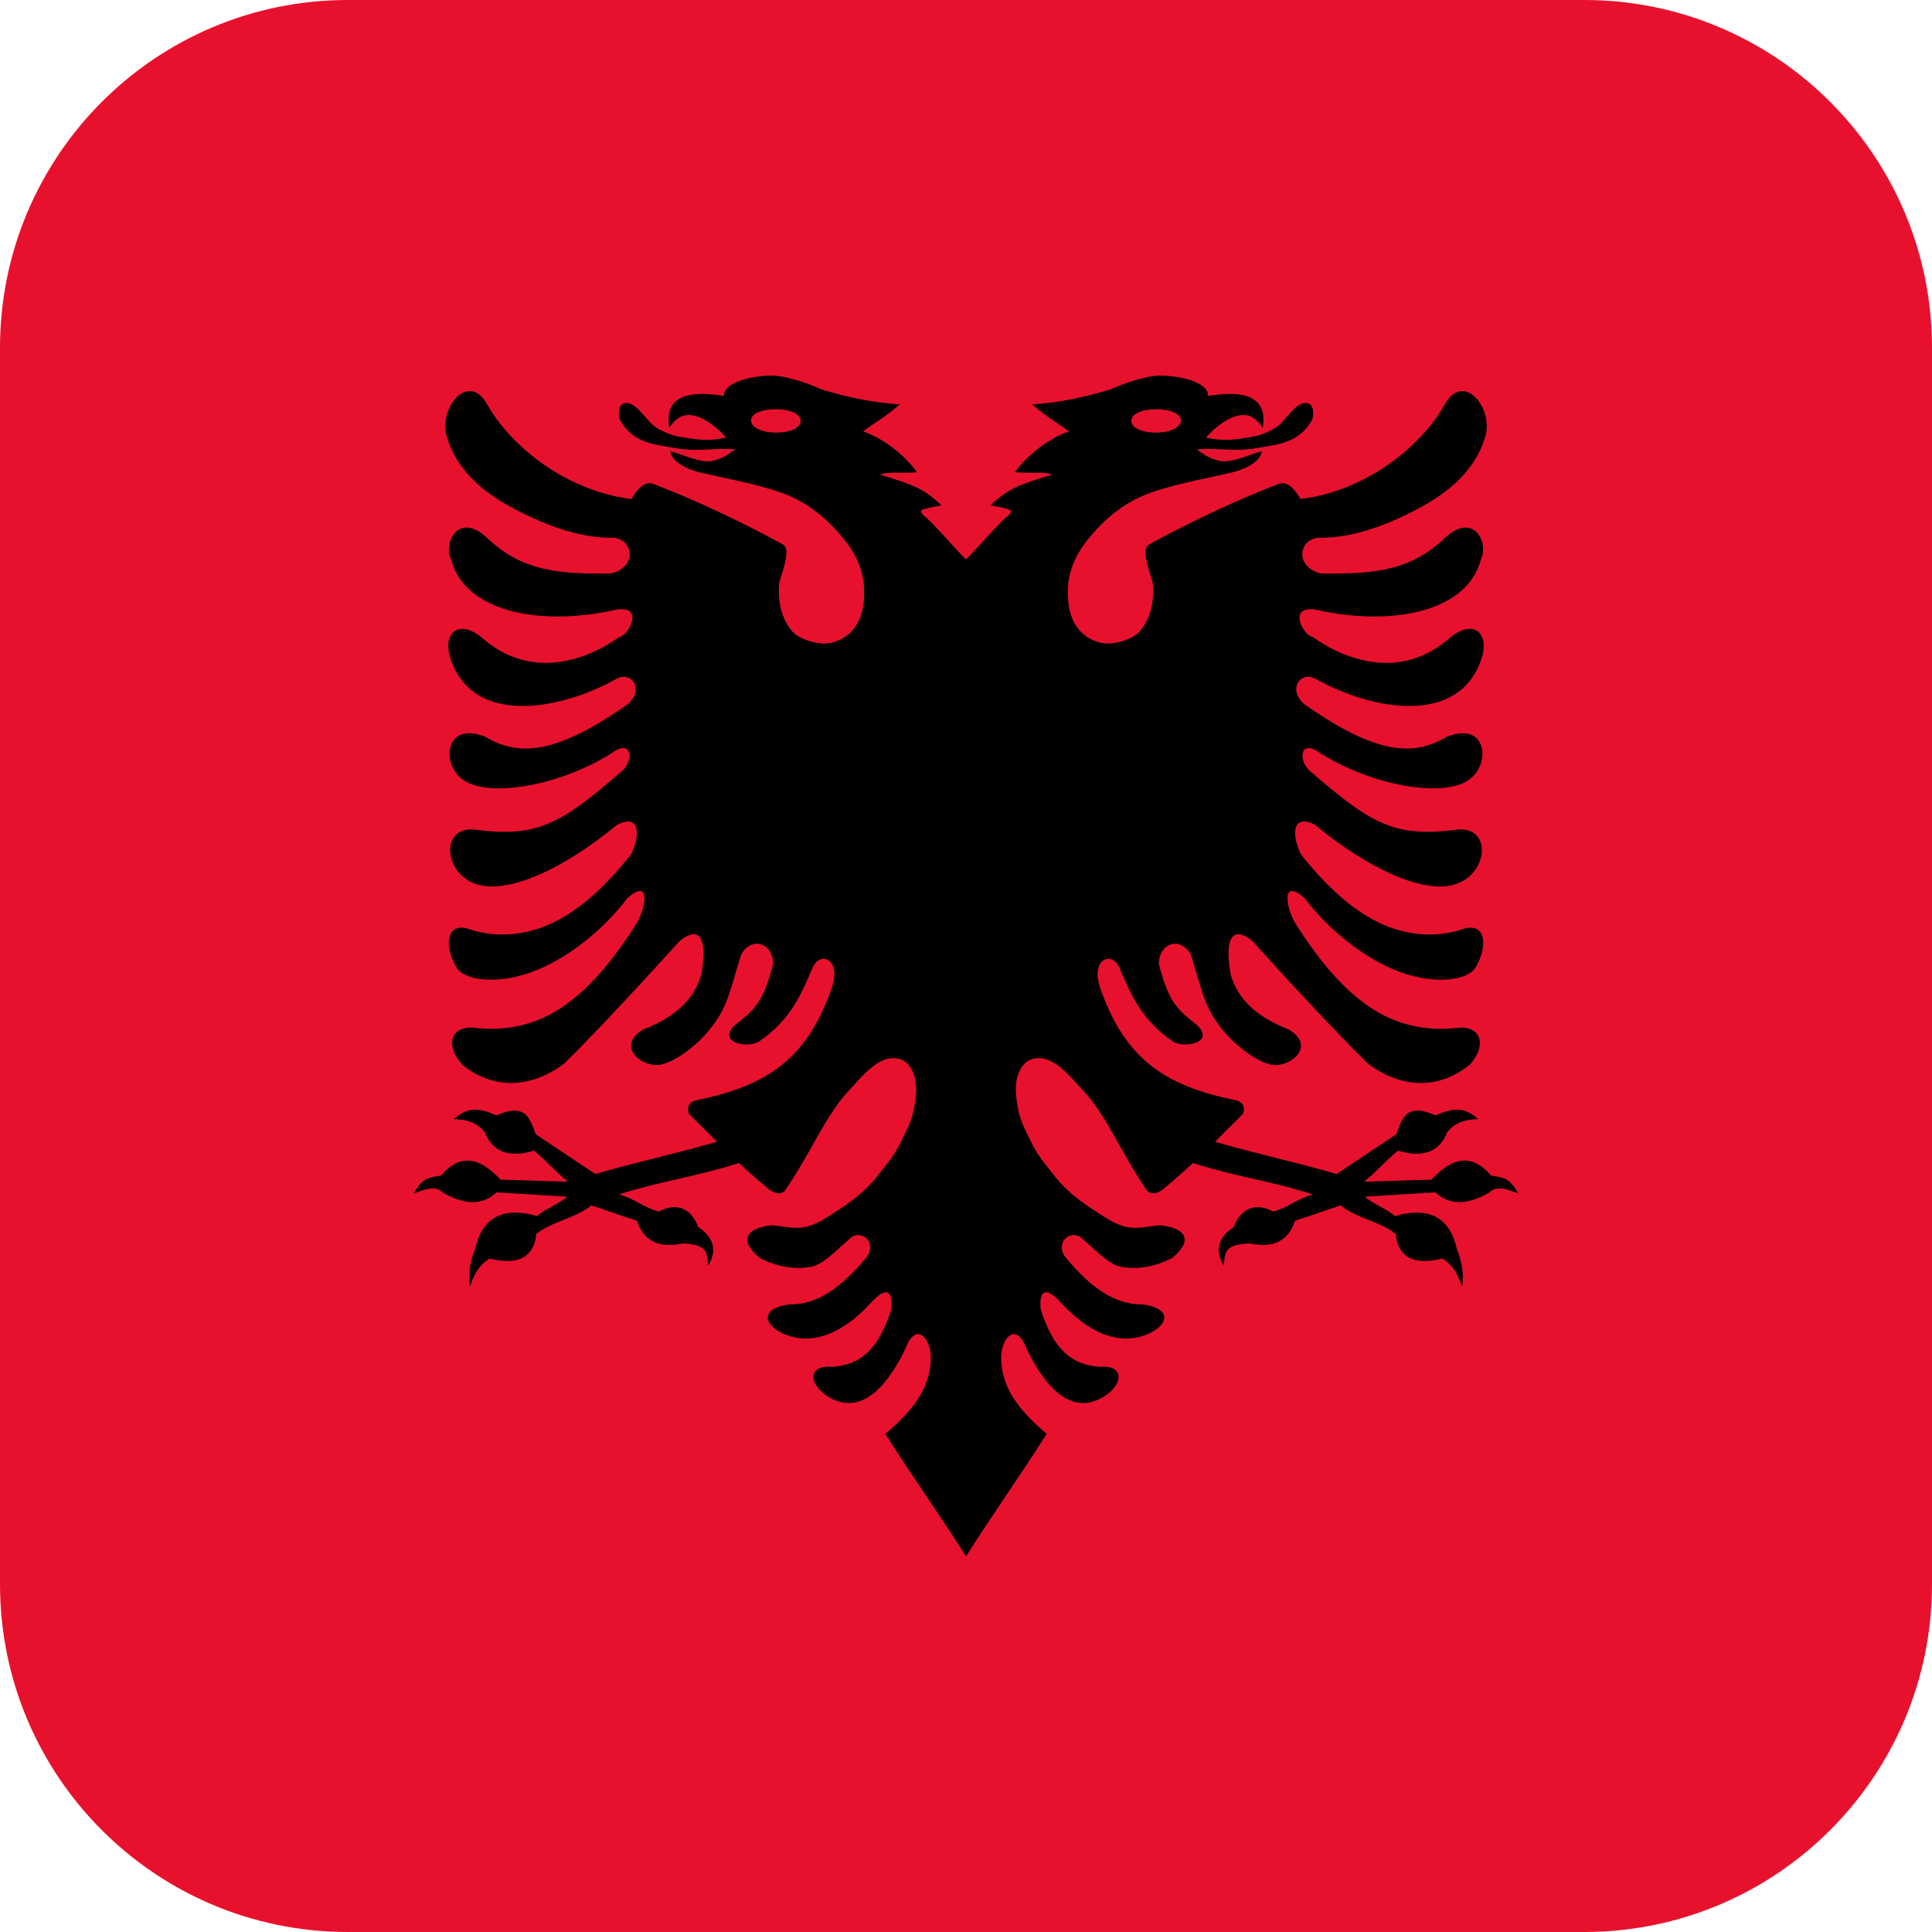
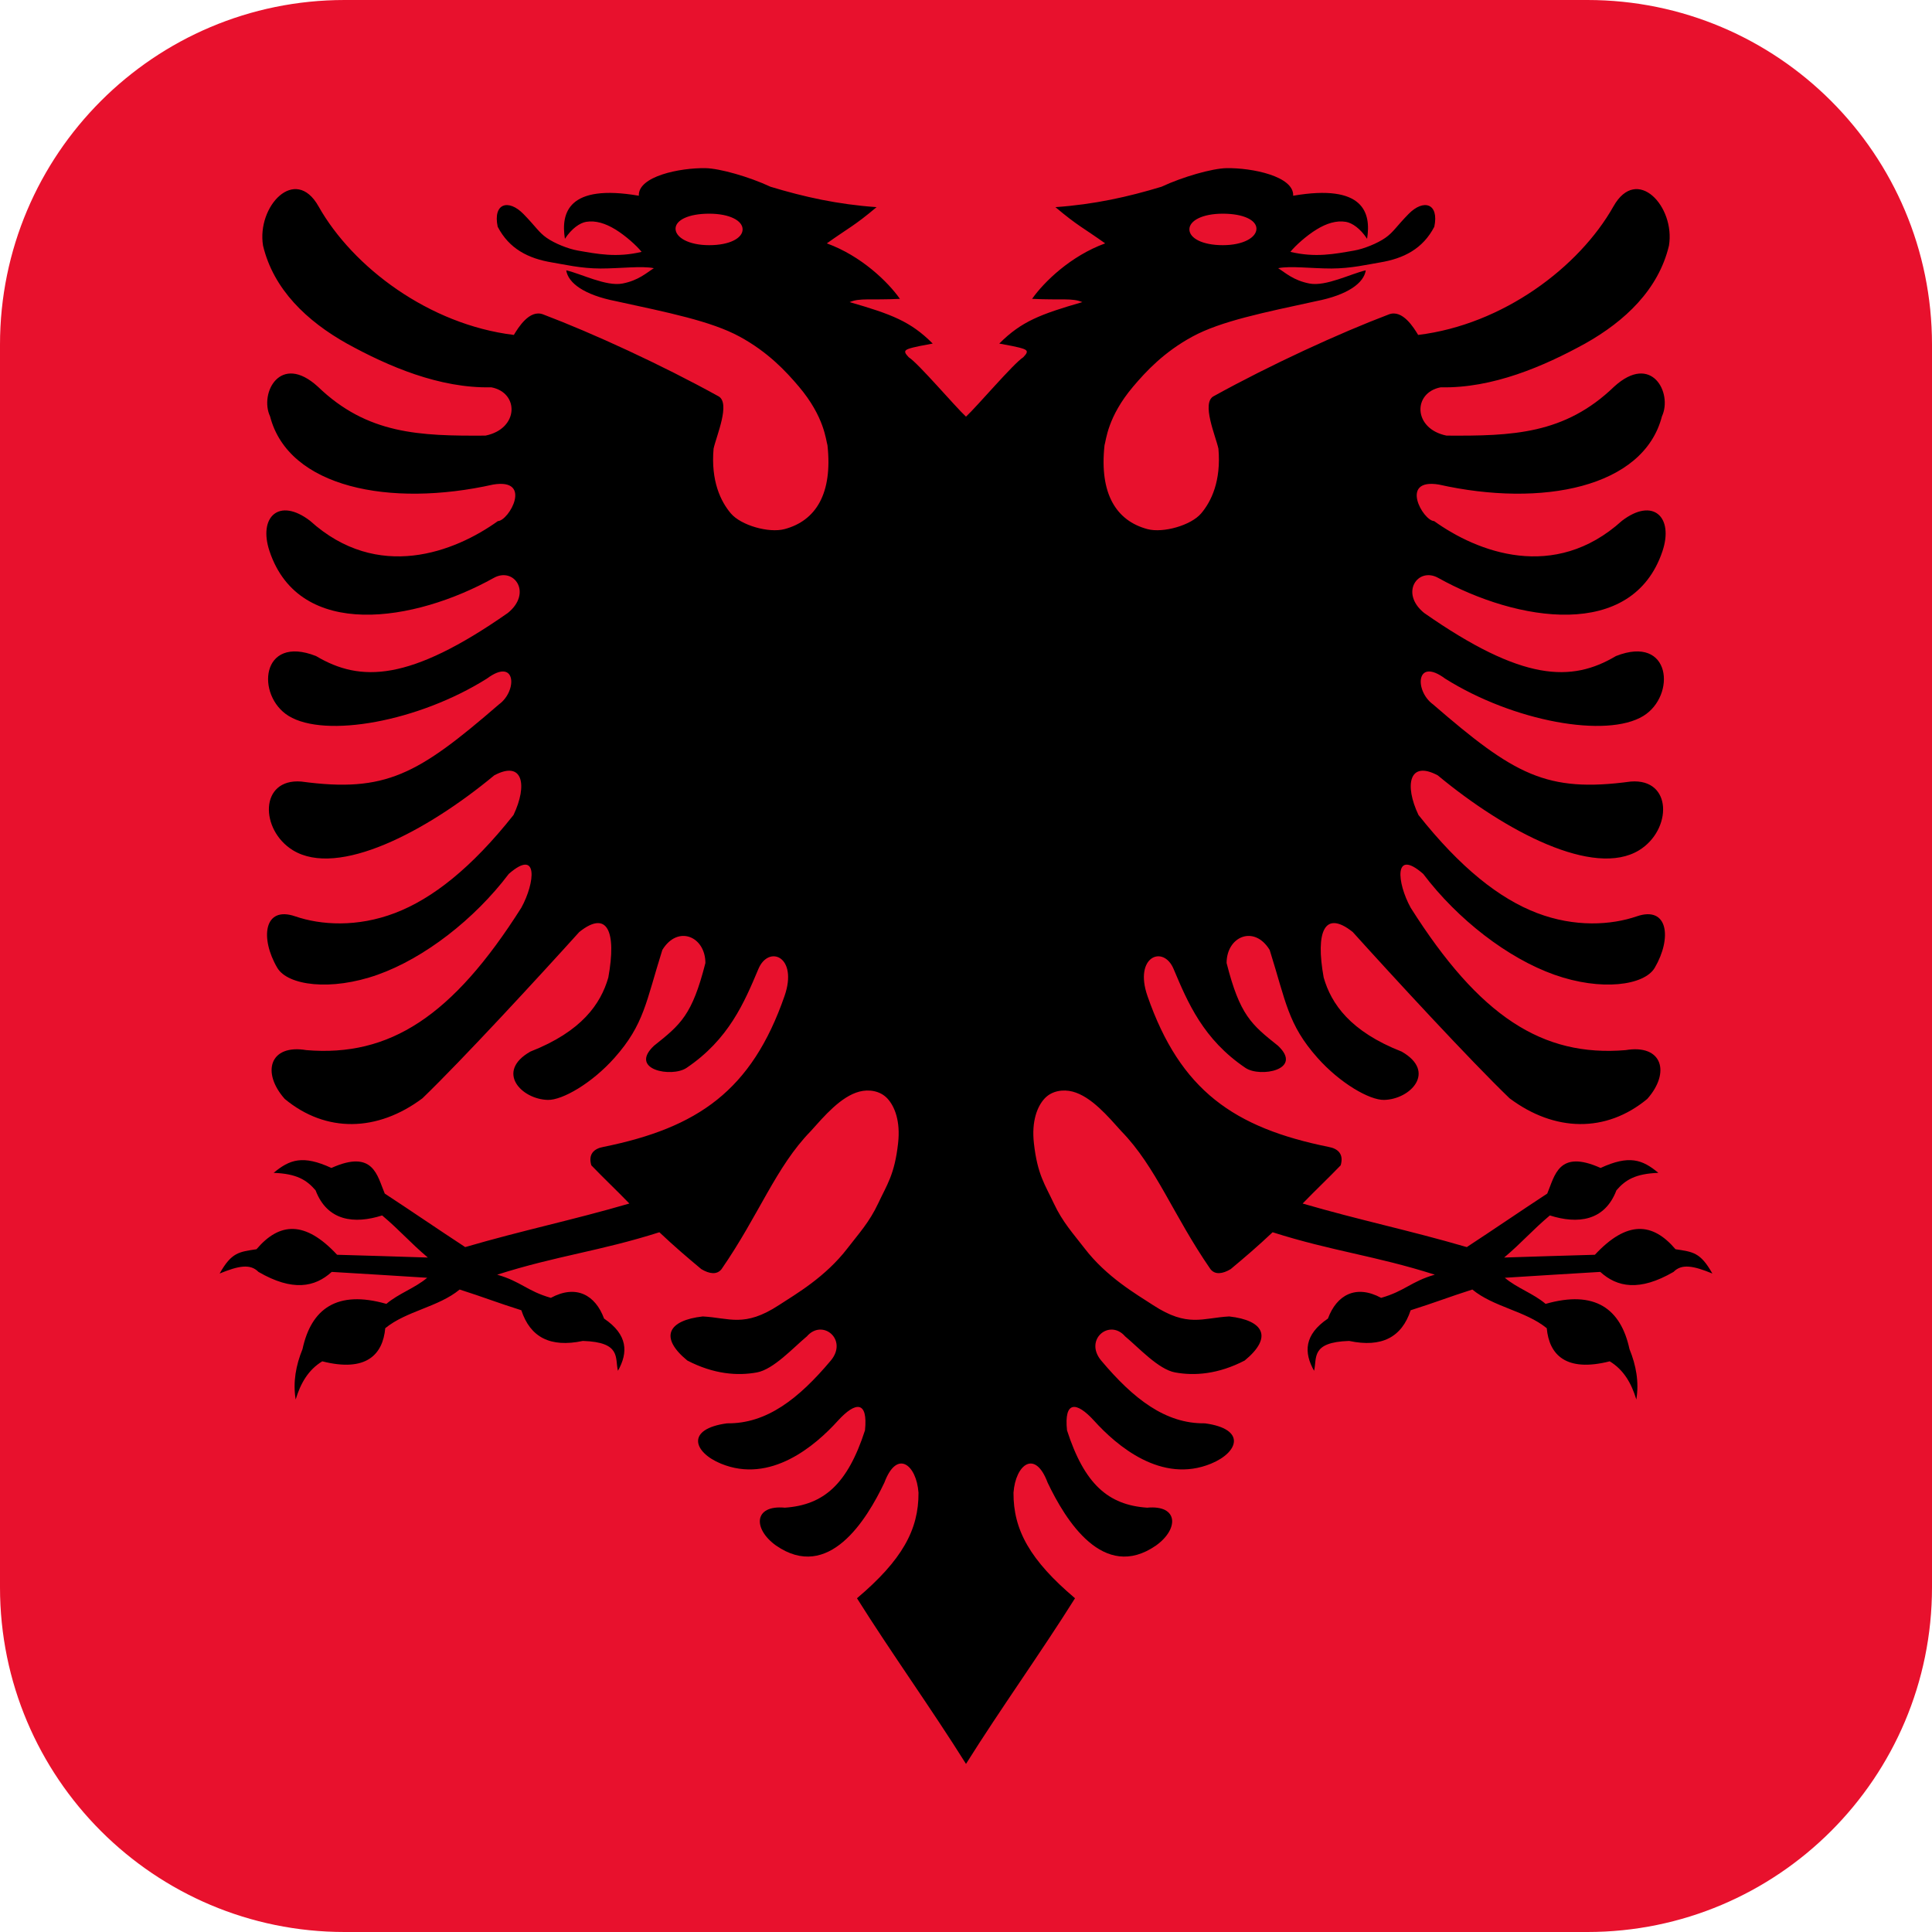
- <svg xmlns="http://www.w3.org/2000/svg" viewBox="100 0 500 500" role="img" aria-label="Albania Guidebook — флаг Албании">
-   <rect x="100" width="500" height="500" rx="90" fill="#e8112d" />
+ <svg xmlns="http://www.w3.org/2000/svg" viewBox="165 65 370 370" role="img" aria-label="Albania Guidebook — флаг Албании">
+   <rect x="165" y="65" width="370" height="370" rx="66" fill="#e8112d" />
  <path id="half" d="m300.094,97.204c-4.862-0.082-12.931,1.55-12.75,5.281-13.542-2.321-14.952,3.273-14.156,8.25,1.288-1.975,2.857-3.048,4.063-3.25,1.806-0.3,3.695,0.283,5.625,1.469,1.93,1.185,4.056,3.098,5,4.281-4.779,1.143-8.472,0.405-12.219-0.25-1.847-0.323-4.432-1.362-5.969-2.437-1.537-1.075-2.021-2.088-4.438-4.562-2.85-2.918-5.883-2.096-4.937,2.437,2.186,4.211,5.837,6.089,10.438,6.844,2.214,0.364,5.512,1.153,9.25,1.156,3.738,0.004,7.935-0.54,10.219-0.062-1.372,0.861-2.924,2.346-6,2.938-3.128,0.601-7.883-1.86-10.781-2.531,0.368,2.439,3.444,4.718,9.5,5.906,9.952,2.167,18.221,3.814,23.688,6.781,5.467,2.967,8.913,6.683,11.375,9.594,4.899,5.793,5.156,10.24,5.469,11.219,1.008,9.256-2.22,14.462-8.219,16.062-3,0.8-8.328-0.707-10.281-3-1.953-2.293-3.854-6.234-3.313-12.406,0.526-2.421,3.295-8.728,0.938-10.031-10.862-6.003-24.051-12.074-33.594-15.687-2.608-0.987-4.757,2.557-5.594,3.938-16.211-1.974-30.827-12.944-37.406-24.625-4.481-7.956-11.867,0.016-10.625,7.531,2.004,8.388,8.395,14.452,16.062,18.75,7.87,4.333,17.706,8.597,27.656,8.375,5.361,1.014,5.308,7.949-1.125,9.25-12.581,0.08-22.617-0.234-32.094-9.375-7.188-6.563-11.234,1.257-9.156,5.687,3.521,13.658,23.006,17.483,42.719,13.062,7.633-1.264,3.063,6.915,0.906,7-8.237,5.906-22.983,11.684-35.969-0.062-5.942-4.55-9.96-0.725-7.75,5.844,5.762,17.127,27.804,13.53,42.938,5.094,3.895-2.171,7.43,2.88,2.687,6.719-18.82,13.15-28.23,13.3-36.719,8.25-10.627-4.191-11.562,7.596-5.25,11.469,7.016,4.304,24.87,1.077,37.969-7.156,5.615-4.175,5.869,2.353,2.312,4.937-15.544,13.433-21.671,16.971-37.875,14.781-8.035-0.626-7.914,9.28-1.594,13.156,8.63,5.292,25.483-3.492,38.562-14.344,5.505-2.942,6.409,1.883,3.687,7.594-7.992,10.083-15.493,16.028-22.719,18.781-7.226,2.753-14.175,2.315-19.094,0.625-6-2.061-6.753,4.174-3.437,9.844,1.998,3.417,10.28,4.513,19.219,1.344,8.939-3.169,18.536-10.603,25.125-19.312,5.733-5.019,5.02,1.724,2.406,6.469-13.194,20.859-25.262,28.596-41.156,27.281-7.048-1.197-8.648,4.284-4.156,9.344,7.887,6.541,17.749,6.336,26.375-0.125,7.668-7.393,22.338-23.313,30.031-31.844,5.421-4.322,7.153-0.061,5.563,8.719-1.447,5.028-5.068,10.323-14.938,14.188-6.742,3.848-1.679,9.151,3.375,9.25,2.781,0.054,8.429-3.197,12.75-8.062,5.684-6.401,6.022-10.698,9.156-20.656,2.961-4.854,8.249-2.589,8.25,2.5-2.536,9.975-4.716,11.764-9.844,15.844-4.905,4.605,3.415,6.14,6.219,4.25,8.11-5.467,11.071-12.538,13.781-18.969,1.956-4.642,7.63-2.391,5,5.188-6.286,18.113-16.615,25.245-34.688,28.906-1.832,0.326-2.949,1.407-2.312,3.531,2.426,2.518,4.856,4.803,7.281,7.312-11.175,3.254-20.254,5.082-31.438,8.344-5.487-3.597-9.919-6.649-15.406-10.25-1.447-3.382-2.121-8.545-10.219-4.906-5.487-2.534-8.018-1.605-11.062,0.938,4.395,0.164,6.308,1.341,8.031,3.344,2.25,5.926,7.439,6.499,12.75,4.812,3.455,2.911,5.295,5.144,8.75,8.062-6.449-0.221-10.942-0.335-17.375-0.531-6.141-6.593-11.042-6.232-15.438-1.062-3.35,0.515-4.77,0.587-7.062,4.656,3.605-1.48,5.873-1.923,7.438-0.312,6.529,3.785,10.794,2.94,14.031,0,6.299,0.385,11.975,0.711,18.281,1.125-2.317,1.969-5.496,3.014-7.813,5-9.46-2.706-14.398,0.937-16.062,8.656-1.268,3.116-1.861,6.323-1.312,9.656,0.916-3.048,2.388-5.669,5.094-7.312,8.432,2.142,11.603-1.3,12.062-6.344,4.064-3.316,10.194-4.048,14.25-7.406,4.743,1.518,7.036,2.459,11.812,3.969,1.698,5.161,5.541,7.204,11.781,5.875,7.428,0.233,6.117,3.281,6.719,5.719,1.974-3.501,1.919-6.906-2.656-10-1.665-4.522-5.353-6.579-10.188-3.969-4.551-1.292-5.747-3.149-10.281-4.438,11.468-3.655,19.603-4.478,31.062-8.125,2.868,2.706,5.142,4.648,8.031,7.062,1.523,0.909,2.981,1.138,3.875,0,7.181-10.393,10.388-19.553,17.062-26.406,2.55-2.836,5.772-6.661,9.344-7.594,1.786-0.466,3.976-0.182,5.375,1.344,1.399,1.525,2.497,4.337,2.031,8.531-0.669,6.021-2.123,7.922-3.812,11.531-1.689,3.61-3.753,5.83-5.875,8.594-4.243,5.528-9.842,8.745-13.156,10.906-6.628,4.322-9.431,2.43-14.562,2.156-6.633,0.744-8.398,3.975-2.969,8.438,5.075,2.641,9.637,2.966,13.344,2.281,3.183-0.589,6.908-4.697,9.562-6.906,2.988-3.451,7.941,0.642,4.562,4.656-6.139,7.295-12.274,12.104-19.844,12-7.955,1.071-6.467,5.54-1.187,7.719,9.501,3.921,18.08-3.424,22.438-8.25,3.362-3.678,5.75-3.822,5.156,1.875-3.338,10.314-7.899,14.298-15.344,14.812-6.039-0.561-6.104,4.101-1.688,7.25,10.06,6.963,17.346-4.895,20.75-12.062,2.426-6.466,6.146-3.391,6.531,1.938,0.05,7.119-3.167,12.932-11.781,20.219,6.591,10.502,14.275,21.183,20.875,31.719l20.005-222.806-20-35.202c-2.083-1.923-9.128-10.223-10.969-11.375-0.671-0.717-1.08-1.224-0.094-1.594,0.954-0.357,3.186-0.758,4.687-1.031-4.242-4.249-7.877-5.612-15.906-7.937,1.957-0.833,3.86-0.348,9.625-0.625-2.289-3.249-7.4-8.225-14-10.625,4.359-3.099,5.208-3.306,9.531-6.937-7.487-0.531-13.88-1.957-20.312-3.906-4.067-1.902-9.715-3.516-12.469-3.563zm0.719,8.719c3.956,0,6.406,1.356,6.406,3,0,1.672-2.45,3.031-6.406,3.031-3.94,0-6.438-1.483-6.438-3.156,0.001-1.644,2.498-2.875,6.438-2.875z" fill="#000" />
  <path d="m300.094,97.204c-4.862-0.082-12.931,1.55-12.75,5.281-13.542-2.321-14.952,3.273-14.156,8.25,1.288-1.975,2.857-3.048,4.063-3.25,1.806-0.3,3.695,0.283,5.625,1.469,1.93,1.185,4.056,3.098,5,4.281-4.779,1.143-8.472,0.405-12.219-0.25-1.847-0.323-4.432-1.362-5.969-2.437-1.537-1.075-2.021-2.088-4.438-4.562-2.85-2.918-5.883-2.096-4.937,2.437,2.186,4.211,5.837,6.089,10.438,6.844,2.214,0.364,5.512,1.153,9.25,1.156,3.738,0.004,7.935-0.54,10.219-0.062-1.372,0.861-2.924,2.346-6,2.938-3.128,0.601-7.883-1.86-10.781-2.531,0.368,2.439,3.444,4.718,9.5,5.906,9.952,2.167,18.221,3.814,23.688,6.781,5.467,2.967,8.913,6.683,11.375,9.594,4.899,5.793,5.156,10.24,5.469,11.219,1.008,9.256-2.22,14.462-8.219,16.062-3,0.8-8.328-0.707-10.281-3-1.953-2.293-3.854-6.234-3.313-12.406,0.526-2.421,3.295-8.728,0.938-10.031-10.862-6.003-24.051-12.074-33.594-15.687-2.608-0.987-4.757,2.557-5.594,3.938-16.211-1.974-30.827-12.944-37.406-24.625-4.481-7.956-11.867,0.016-10.625,7.531,2.004,8.388,8.395,14.452,16.062,18.75,7.87,4.333,17.706,8.597,27.656,8.375,5.361,1.014,5.308,7.949-1.125,9.25-12.581,0.08-22.617-0.234-32.094-9.375-7.188-6.563-11.234,1.257-9.156,5.687,3.521,13.658,23.006,17.483,42.719,13.062,7.633-1.264,3.063,6.915,0.906,7-8.237,5.906-22.983,11.684-35.969-0.062-5.942-4.55-9.96-0.725-7.75,5.844,5.762,17.127,27.804,13.53,42.938,5.094,3.895-2.171,7.43,2.88,2.687,6.719-18.82,13.15-28.23,13.3-36.719,8.25-10.627-4.191-11.562,7.596-5.25,11.469,7.016,4.304,24.87,1.077,37.969-7.156,5.615-4.175,5.869,2.353,2.312,4.937-15.544,13.433-21.671,16.971-37.875,14.781-8.035-0.626-7.914,9.28-1.594,13.156,8.63,5.292,25.483-3.492,38.562-14.344,5.505-2.942,6.409,1.883,3.687,7.594-7.992,10.083-15.493,16.028-22.719,18.781-7.226,2.753-14.175,2.315-19.094,0.625-6-2.061-6.753,4.174-3.437,9.844,1.998,3.417,10.28,4.513,19.219,1.344,8.939-3.169,18.536-10.603,25.125-19.312,5.733-5.019,5.02,1.724,2.406,6.469-13.194,20.859-25.262,28.596-41.156,27.281-7.048-1.197-8.648,4.284-4.156,9.344,7.887,6.541,17.749,6.336,26.375-0.125,7.668-7.393,22.338-23.313,30.031-31.844,5.421-4.322,7.153-0.061,5.563,8.719-1.447,5.028-5.068,10.323-14.938,14.188-6.742,3.848-1.679,9.151,3.375,9.25,2.781,0.054,8.429-3.197,12.75-8.062,5.684-6.401,6.022-10.698,9.156-20.656,2.961-4.854,8.249-2.589,8.25,2.5-2.536,9.975-4.716,11.764-9.844,15.844-4.905,4.605,3.415,6.14,6.219,4.25,8.11-5.467,11.071-12.538,13.781-18.969,1.956-4.642,7.63-2.391,5,5.188-6.286,18.113-16.615,25.245-34.688,28.906-1.832,0.326-2.949,1.407-2.312,3.531,2.426,2.518,4.856,4.803,7.281,7.312-11.175,3.254-20.254,5.082-31.438,8.344-5.487-3.597-9.919-6.649-15.406-10.25-1.447-3.382-2.121-8.545-10.219-4.906-5.487-2.534-8.018-1.605-11.062,0.938,4.395,0.164,6.308,1.341,8.031,3.344,2.25,5.926,7.439,6.499,12.75,4.812,3.455,2.911,5.295,5.144,8.75,8.062-6.449-0.221-10.942-0.335-17.375-0.531-6.141-6.593-11.042-6.232-15.438-1.062-3.35,0.515-4.77,0.587-7.062,4.656,3.605-1.48,5.873-1.923,7.438-0.312,6.529,3.785,10.794,2.94,14.031,0,6.299,0.385,11.975,0.711,18.281,1.125-2.317,1.969-5.496,3.014-7.813,5-9.46-2.706-14.398,0.937-16.062,8.656-1.268,3.116-1.861,6.323-1.312,9.656,0.916-3.048,2.388-5.669,5.094-7.312,8.432,2.142,11.603-1.3,12.062-6.344,4.064-3.316,10.194-4.048,14.25-7.406,4.743,1.518,7.036,2.459,11.812,3.969,1.698,5.161,5.541,7.204,11.781,5.875,7.428,0.233,6.117,3.281,6.719,5.719,1.974-3.501,1.919-6.906-2.656-10-1.665-4.522-5.353-6.579-10.188-3.969-4.551-1.292-5.747-3.149-10.281-4.438,11.468-3.655,19.603-4.478,31.062-8.125,2.868,2.706,5.142,4.648,8.031,7.062,1.523,0.909,2.981,1.138,3.875,0,7.181-10.393,10.388-19.553,17.062-26.406,2.55-2.836,5.772-6.661,9.344-7.594,1.786-0.466,3.976-0.182,5.375,1.344,1.399,1.525,2.497,4.337,2.031,8.531-0.669,6.021-2.123,7.922-3.812,11.531-1.689,3.61-3.753,5.83-5.875,8.594-4.243,5.528-9.842,8.745-13.156,10.906-6.628,4.322-9.431,2.43-14.562,2.156-6.633,0.744-8.398,3.975-2.969,8.438,5.075,2.641,9.637,2.966,13.344,2.281,3.183-0.589,6.908-4.697,9.562-6.906,2.988-3.451,7.941,0.642,4.562,4.656-6.139,7.295-12.274,12.104-19.844,12-7.955,1.071-6.467,5.54-1.187,7.719,9.501,3.921,18.08-3.424,22.438-8.25,3.362-3.678,5.75-3.822,5.156,1.875-3.338,10.314-7.899,14.298-15.344,14.812-6.039-0.561-6.104,4.101-1.688,7.25,10.06,6.963,17.346-4.895,20.75-12.062,2.426-6.466,6.146-3.391,6.531,1.938,0.05,7.119-3.167,12.932-11.781,20.219,6.591,10.502,14.275,21.183,20.875,31.719l20.005-222.806-20-35.202c-2.083-1.923-9.128-10.223-10.969-11.375-0.671-0.717-1.08-1.224-0.094-1.594,0.954-0.357,3.186-0.758,4.687-1.031-4.242-4.249-7.877-5.612-15.906-7.937,1.957-0.833,3.86-0.348,9.625-0.625-2.289-3.249-7.4-8.225-14-10.625,4.359-3.099,5.208-3.306,9.531-6.937-7.487-0.531-13.88-1.957-20.312-3.906-4.067-1.902-9.715-3.516-12.469-3.563zm0.719,8.719c3.956,0,6.406,1.356,6.406,3,0,1.672-2.45,3.031-6.406,3.031-3.94,0-6.438-1.483-6.438-3.156,0.001-1.644,2.498-2.875,6.438-2.875z" fill="#000" transform="matrix(-1, 0, 0, 1, 700, 0)" />
</svg>
